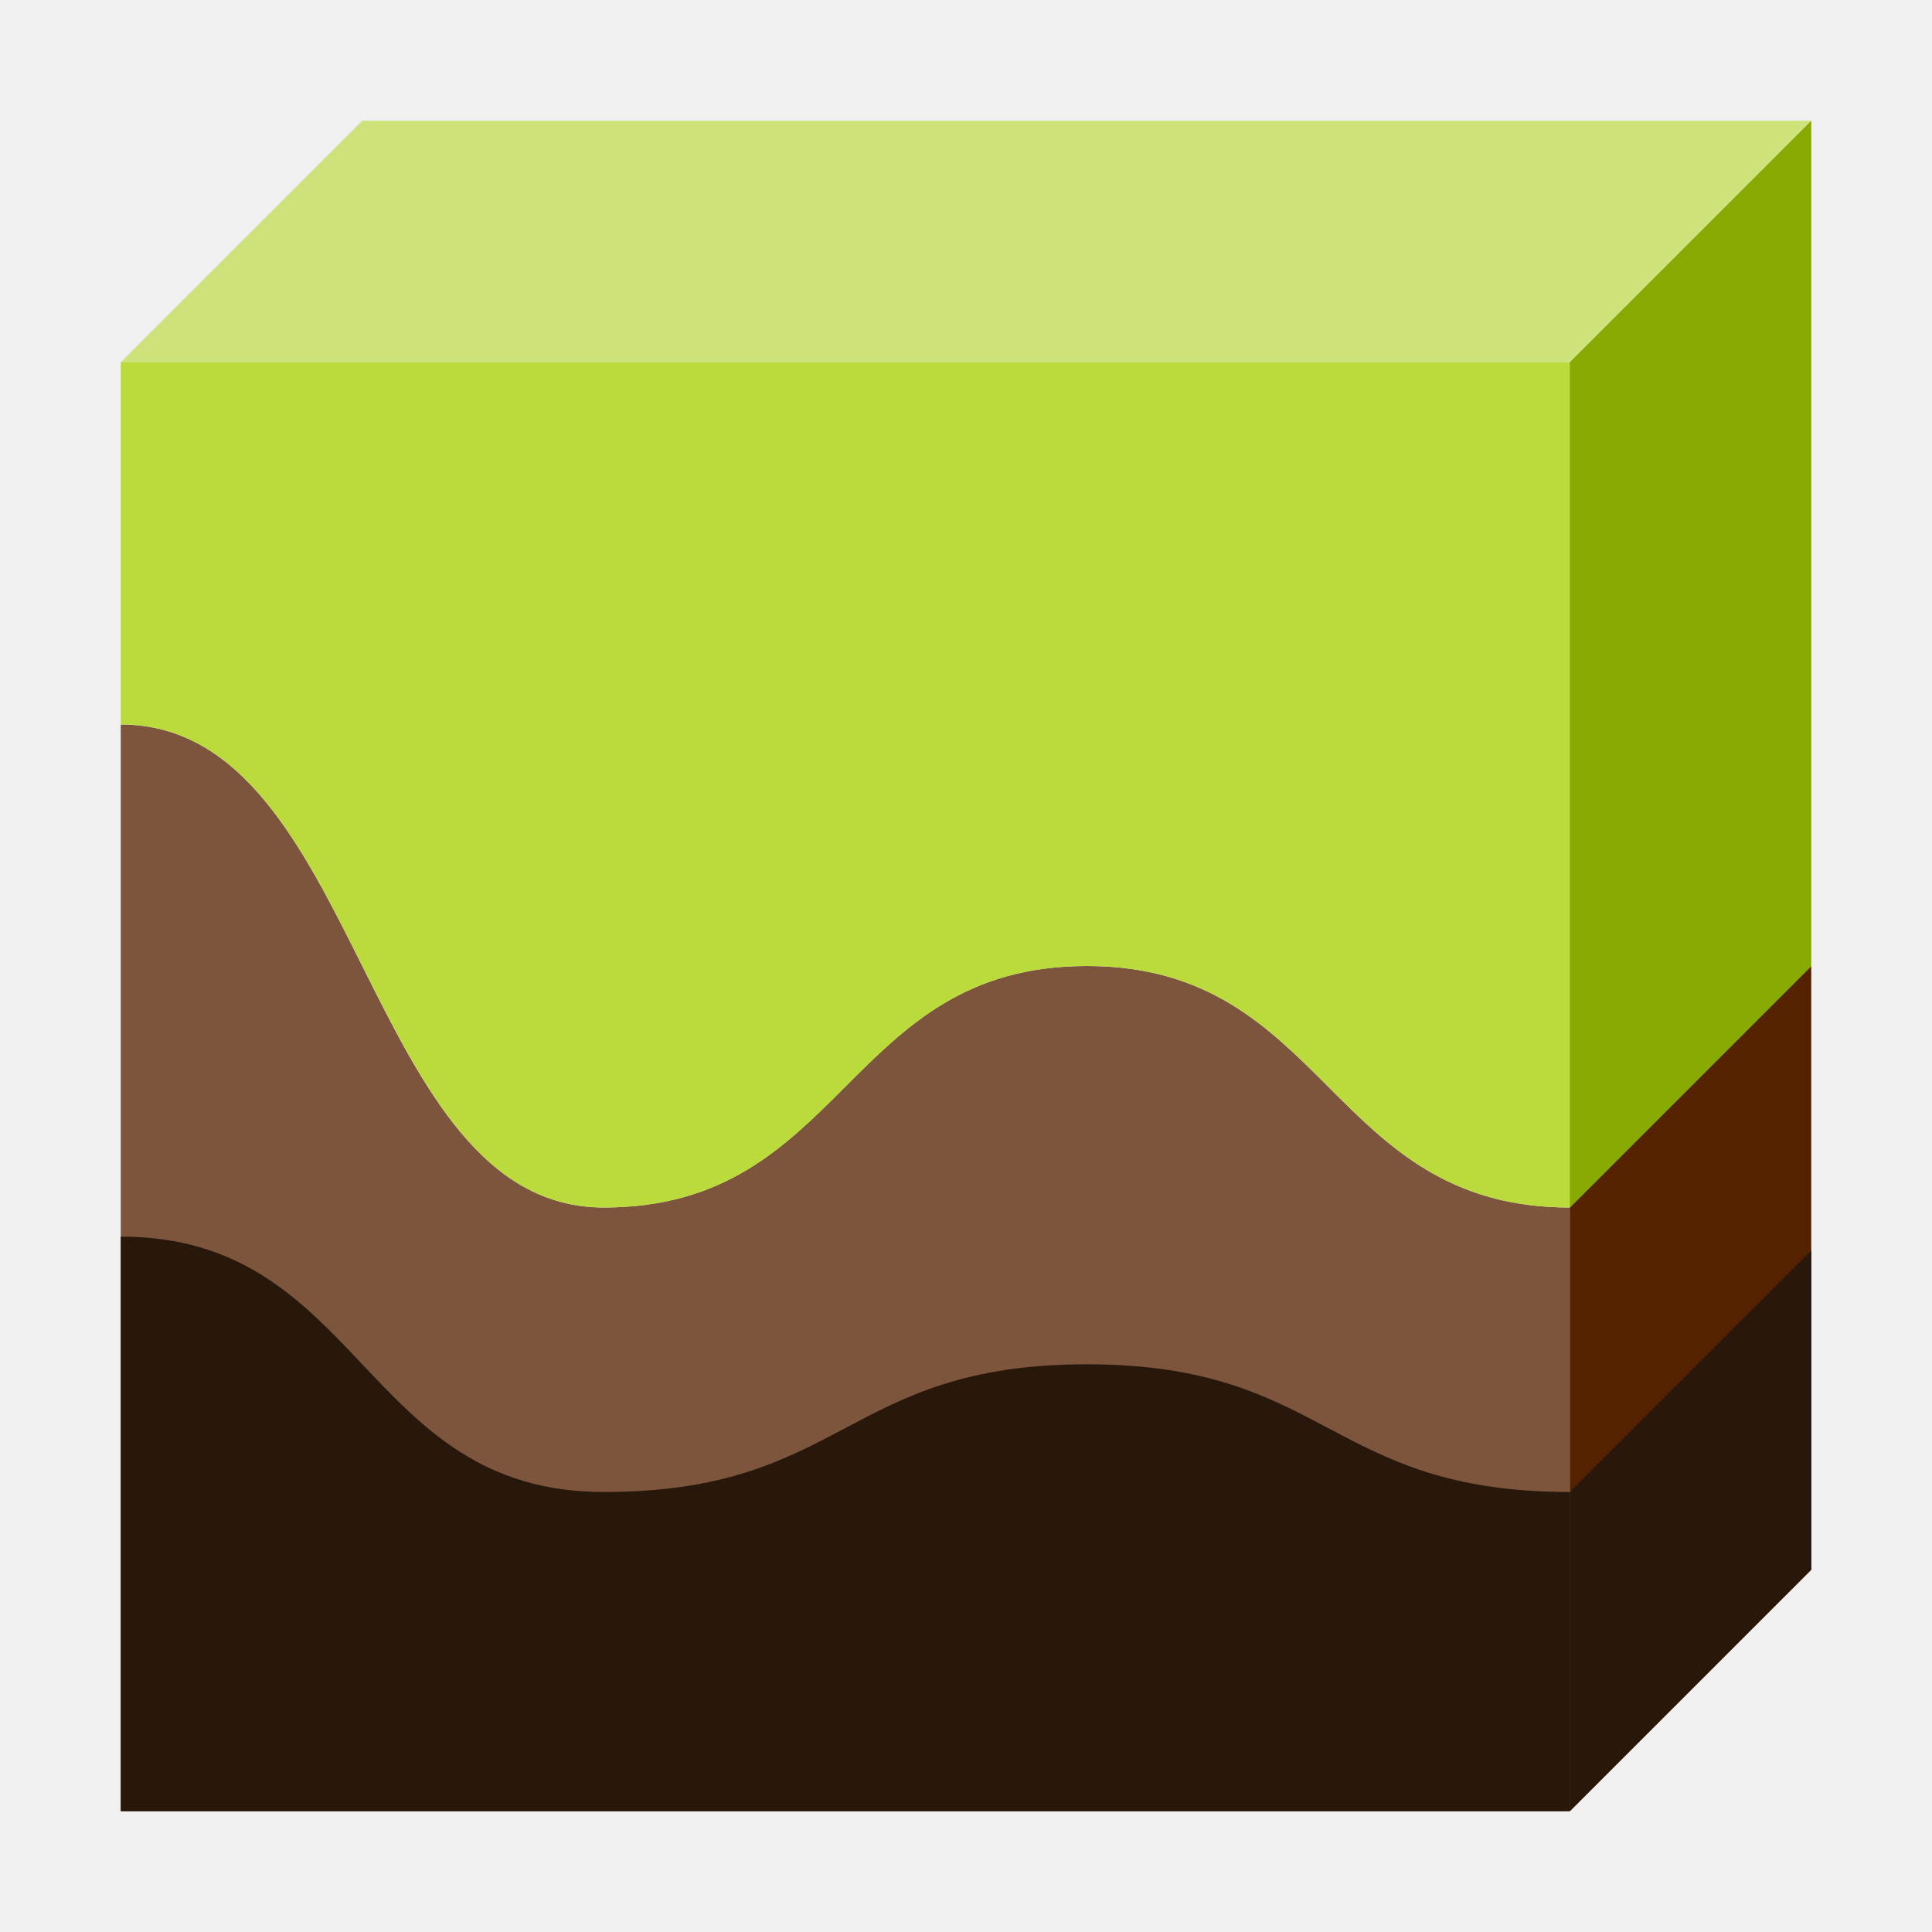
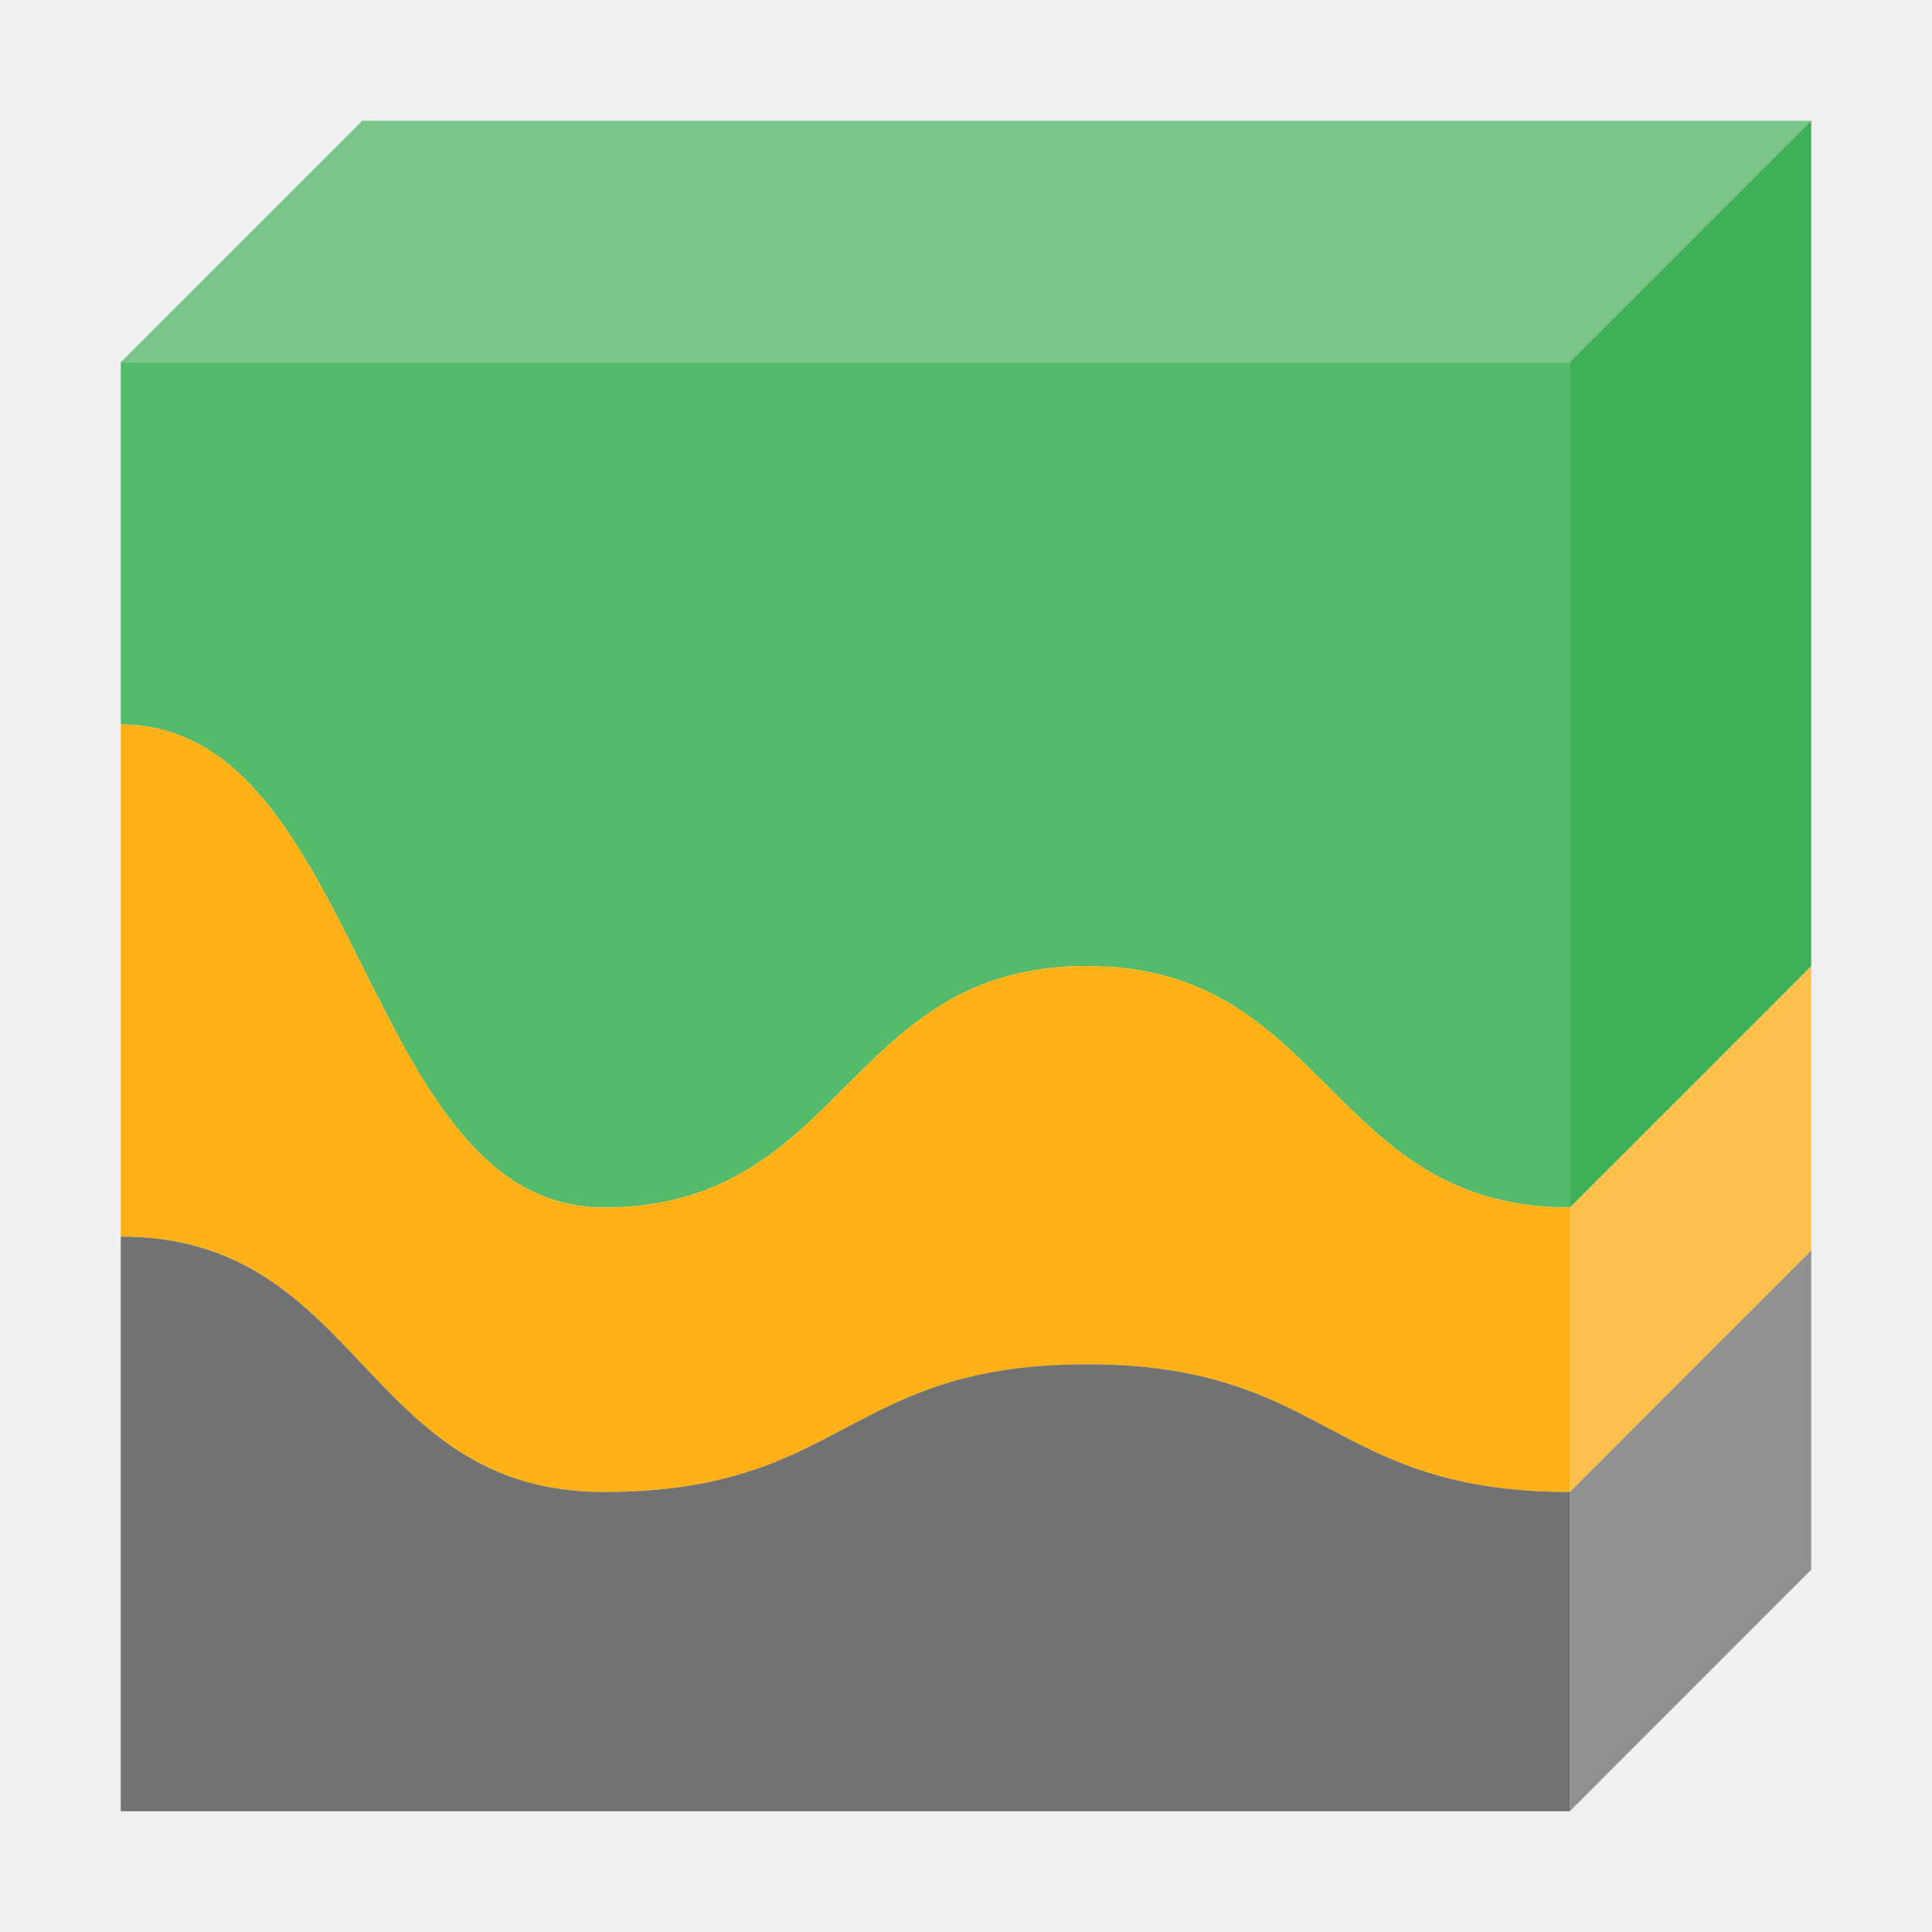
<svg xmlns="http://www.w3.org/2000/svg" version="1.1" id="Layer_1" x="0px" y="0px" viewBox="0 0 32 32" style="enable-background:new 0 0 32 32;" xml:space="preserve">
  <defs id="defs22" />
  <style type="text/css" id="style2">
	.Red{fill:#D11C1C;}
	.Yellow{fill:#FFB115;}
	.Blue{fill:#1177D7;}
	.Green{fill:#039C23;}
	.Black{fill:#727272;}
	.White{fill:#FFFFFF;}
	.st0{opacity:0.5;}
	.st1{opacity:0.75;}
	.st2{opacity:0.35;}
	.st3{opacity:0.65;}
</style>
-   <g id="SplineArea3DStacked_1_">
-     <g class="st1" id="g8">
-       <path d="m 2,12 c 4,0 4,8 8,8 4,0 4,-4 8,-4 4,0 4,4 8,4 0,2 0,10 0,10 H 2 C 2,30 2,16 2,12 Z" id="path4" style="fill:#552200" />
-       <path d="m 2,6 v 6 c 4,0 4,8 8,8 4,0 4,-4 8,-4 4,0 4,4 8,4 V 6 Z" id="path6" style="fill:#aad400" />
+   <g id="soil">
+     <g class="st3">
+       <path d="m 2,6 v 6 c 4,0 4,8 8,8 4,0 4,-4 8,-4 4,0 4,4 8,4 V 6 Z" id="path6" class="Green" />
    </g>
-     <g class="st0" id="g12">
-       <polygon points="2,6 26,6 30,2 6,2 " id="polygon10" style="fill:#aad400" />
+     <path id="path4" class="Yellow" d="M 2 12 L 2 20.482 C 6 20.482 6 24.713 10 24.713 C 14 24.713 14 22.598 18 22.598 C 22 22.598 22 24.713 26 24.713 L 26 20 C 22 20 22 16 18 16 C 14 16 14 20 10 20 C 6 20 6 12 2 12 z " />
+     <path d="m 2,20.482 c 4,0 4,4.23 8,4.23 4,0 4,-2.115 8,-2.115 4,0 4,2.115 8,2.115 C 26,25.77 26,30 26,30 H 2 c 0,0 0,-7.403 0,-9.518 z" class="Black" id="path1519" />
+     <g class="st0" id="g1509">
+       <polygon points="2,6 26,6 30,2 6,2 " id="polygon10" class="Green" />
    </g>
-     <polygon points="30,26 26,30 26,20 30,16 " id="polygon14" style="fill:#552200" />
-     <polygon points="30,2 30,16 26,20 26,6 " id="polygon16" style="fill:#88aa00" />
+     <g class="st1" id="g1512">
+       <path id="polygon14" class="Yellow" d="M 30 16 L 26 20 L 26 24.713 L 30 20.711 L 30 16 z " />
+     </g>
+     <g class="st1" id="g2046">
+       <path d="m 26,30.001 v -5.288 l 4,-4.001 v 5.288 z" class="Black" id="path1517" />
+     </g>
+     <g class="st1" id="g1515">
+       <polygon points="30,2 30,16 26,20 26,6 " id="polygon16" class="Green" />
+     </g>
+     <g id="g1521">
+ 		
+ 		</g>
  </g>
-   <path d="m 2,20.482 c 4,0 4,4.23 8,4.23 4,0 4,-2.115 8,-2.115 4,0 4,2.115 8,2.115 C 26,25.77 26,30 26,30 H 2 c 0,0 0,-7.403 0,-9.518 z" id="path4-9" style="fill:#28170b;stroke-width:0.727" />
-   <path id="polygon14-7" style="fill:#28170b" transform="matrix(1,0,0,0.5287817,0,14.13655)" d="M 26,30 V 20 l 4,-7.566 v 10.001 z" />
</svg>
